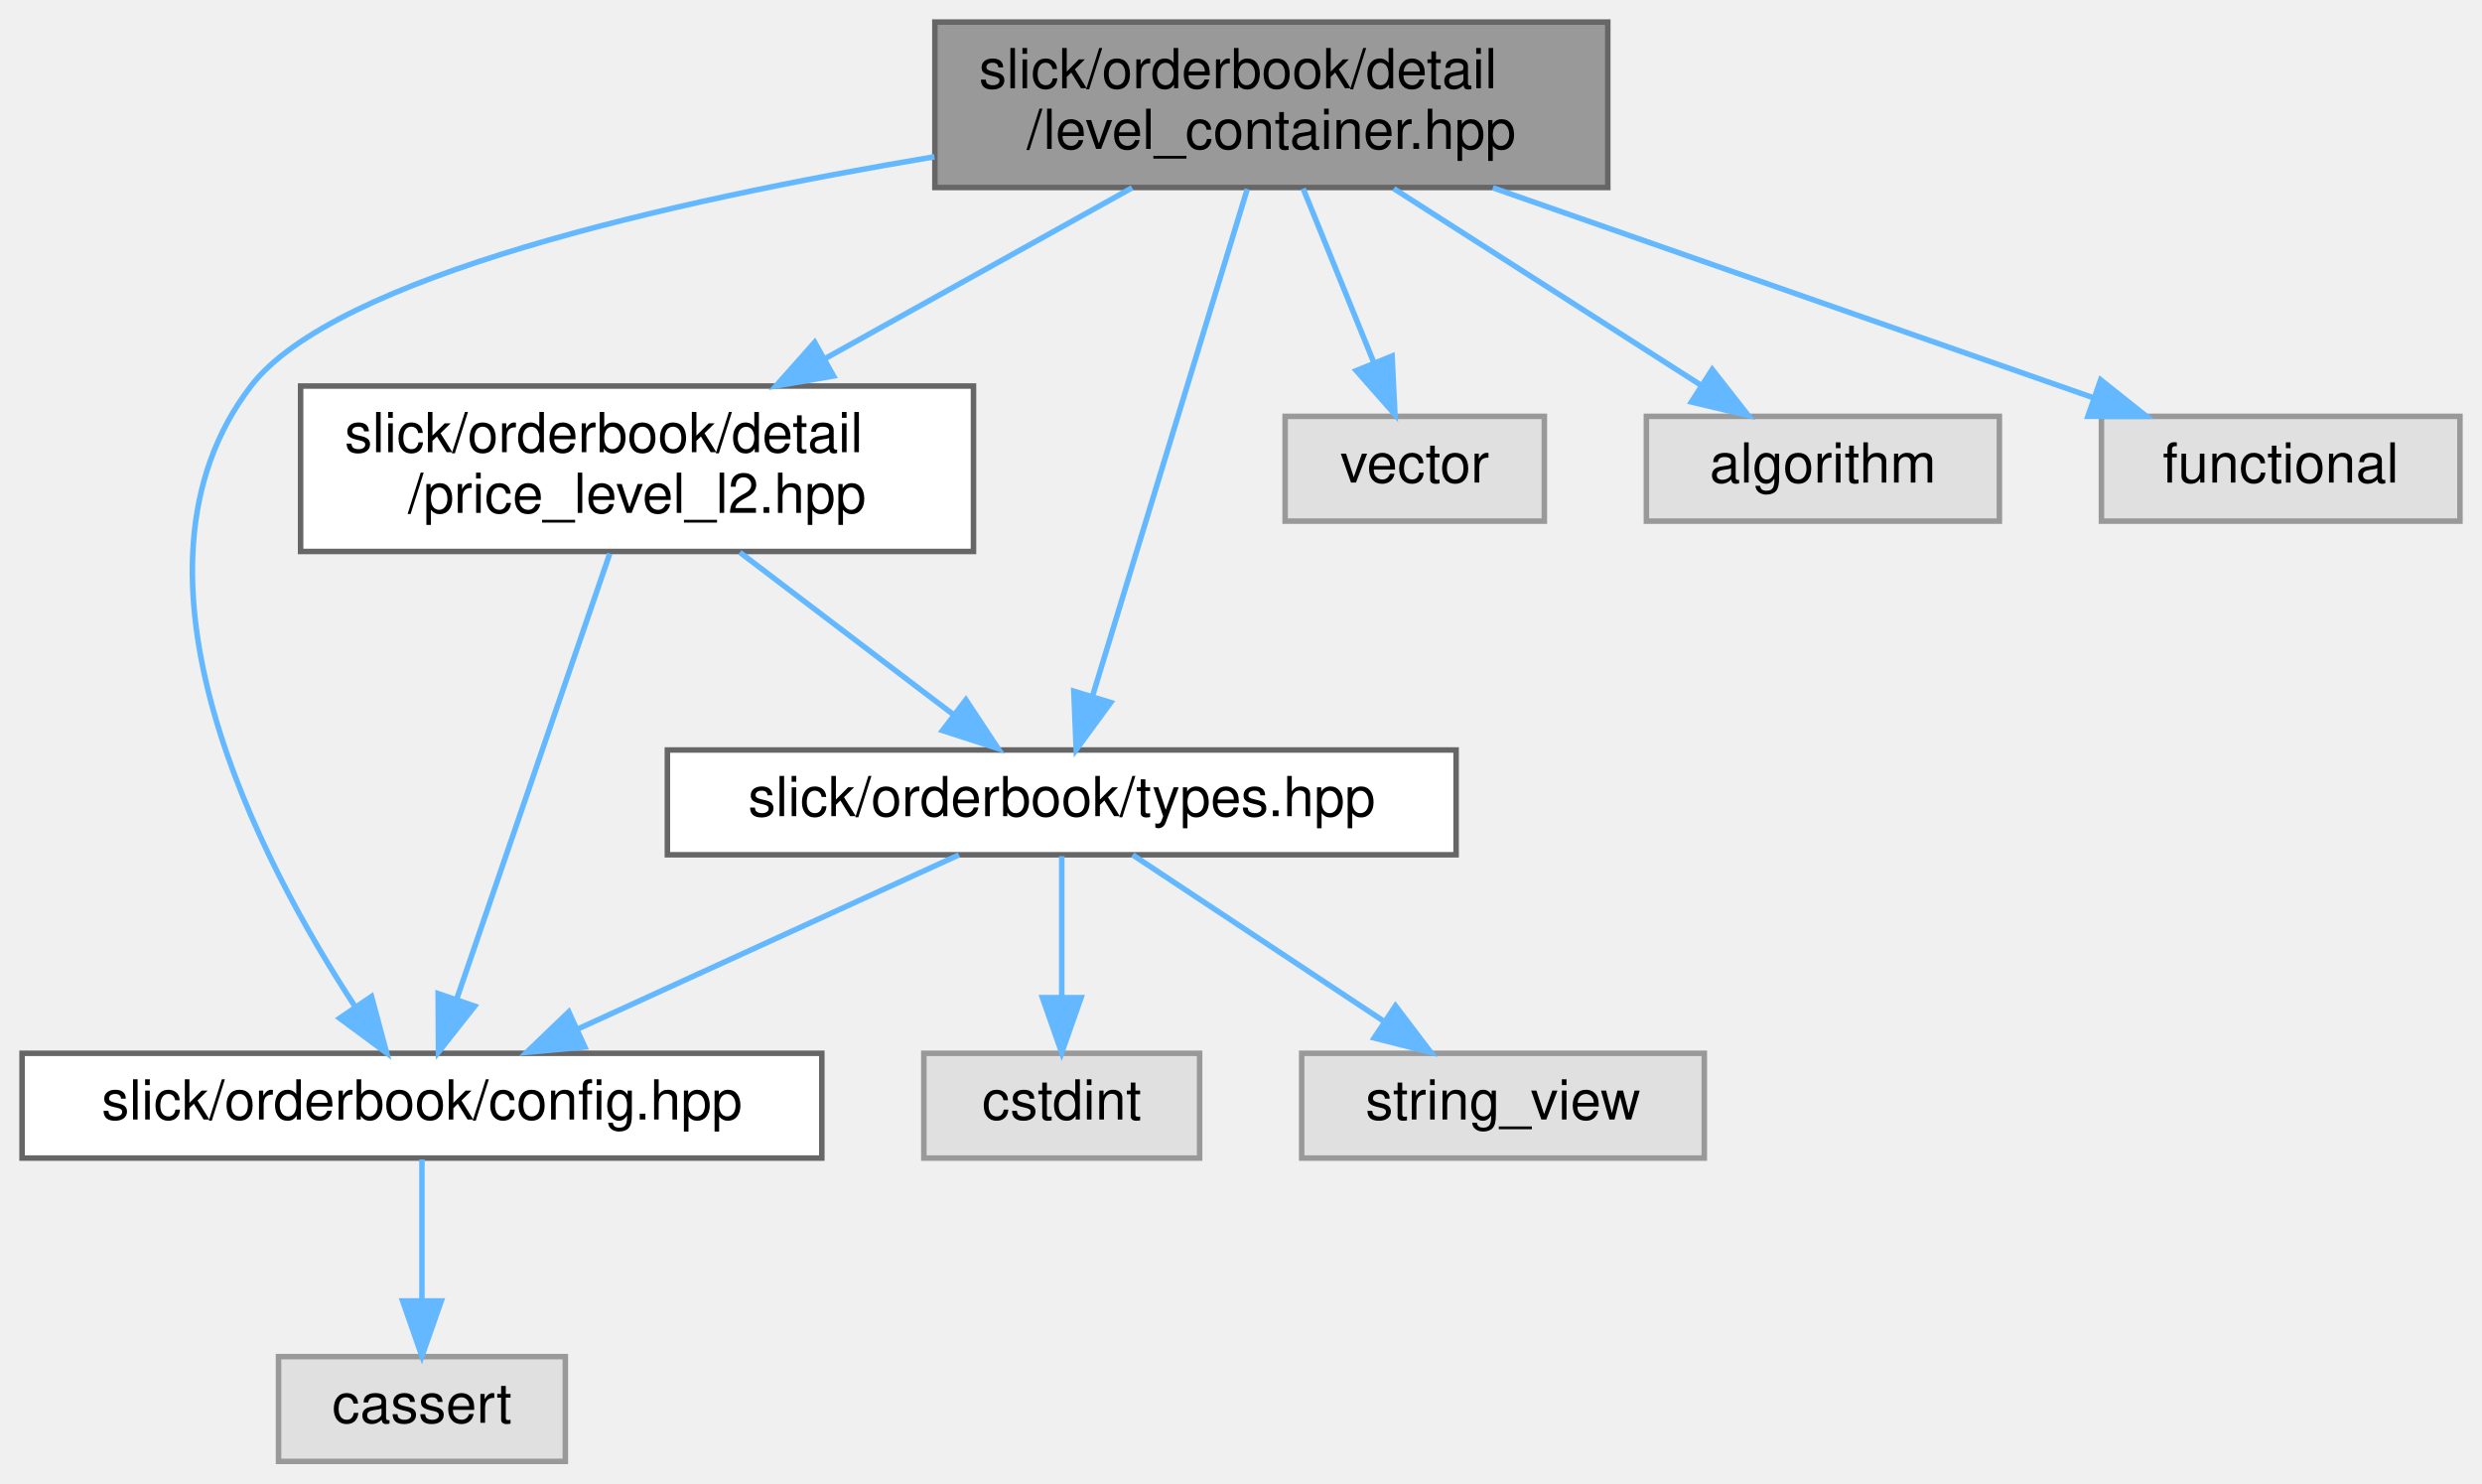
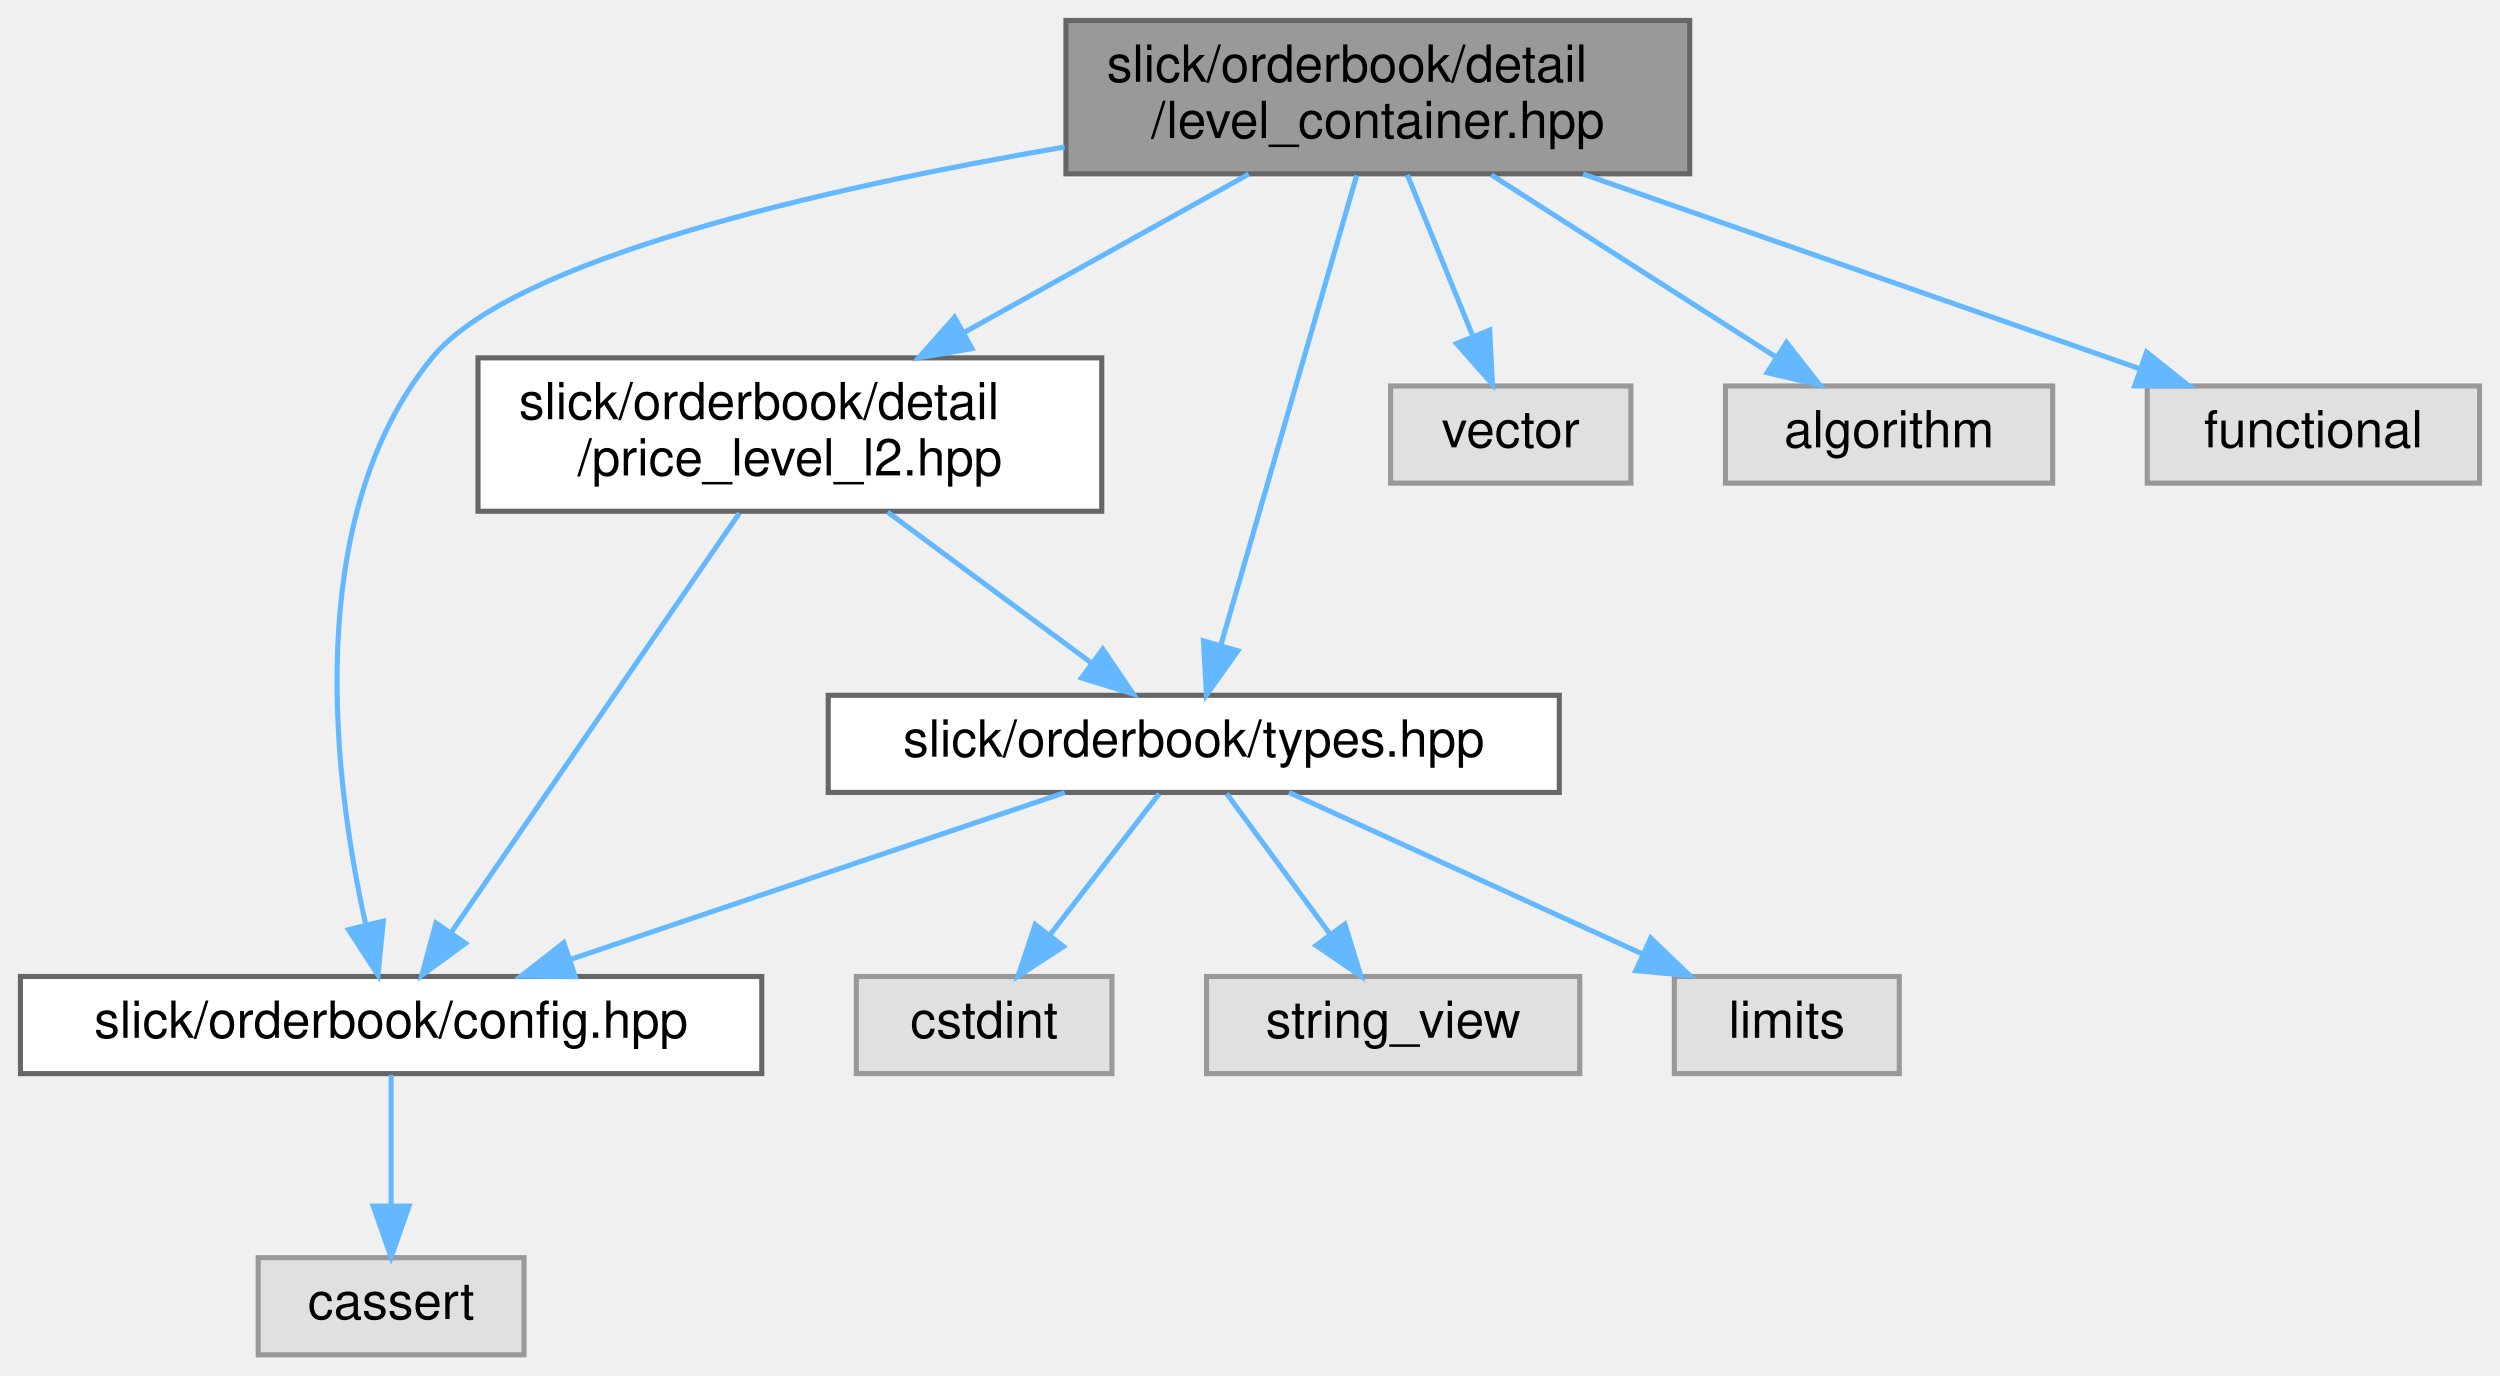
- <svg xmlns="http://www.w3.org/2000/svg" xmlns:xlink="http://www.w3.org/1999/xlink" width="450pt" height="269pt" viewBox="0.00 0.00 450.00 269.00">
+ <svg xmlns="http://www.w3.org/2000/svg" xmlns:xlink="http://www.w3.org/1999/xlink" width="489pt" height="269pt" viewBox="0.00 0.00 489.00 269.00">
  <g id="graph0" class="graph" transform="scale(1 1) rotate(0) translate(4 265)">
    <g id="Node000001" class="node">
      <g id="a_Node000001">
        <a xlink:title=" ">
-           <polygon fill="#999999" stroke="#666666" points="287.5,-261 165.5,-261 165.5,-231 287.5,-231 287.5,-261" />
-           <text text-anchor="start" x="173.5" y="-249" font-family="Helvetica,sans-Serif" font-size="10.00">slick/orderbook/detail</text>
-           <text text-anchor="middle" x="226.5" y="-238" font-family="Helvetica,sans-Serif" font-size="10.00">/level_container.hpp</text>
+           <polygon fill="#999999" stroke="#666666" points="326.5,-261 204.5,-261 204.5,-231 326.5,-231 326.5,-261" />
+           <text text-anchor="start" x="212.5" y="-249" font-family="Helvetica,sans-Serif" font-size="10.00">slick/orderbook/detail</text>
+           <text text-anchor="middle" x="265.5" y="-238" font-family="Helvetica,sans-Serif" font-size="10.00">/level_container.hpp</text>
        </a>
      </g>
    </g>
    <g id="Node000002" class="node">
      <g id="a_Node000002">
        <a xlink:href="config_8hpp.html" target="_top" xlink:title=" ">
          <polygon fill="white" stroke="#666666" points="145,-74 0,-74 0,-55 145,-55 145,-74" />
          <text text-anchor="middle" x="72.5" y="-62" font-family="Helvetica,sans-Serif" font-size="10.00">slick/orderbook/config.hpp</text>
        </a>
      </g>
    </g>
    <g id="edge1_Node000001_Node000002" class="edge">
      <g id="a_edge1_Node000001_Node000002">
        <a xlink:title=" ">
-           <path fill="none" stroke="#63b8ff" d="M165.41,-236.57C117.58,-228.57 56.67,-214.81 41.5,-195 15.6,-161.18 43.05,-108.95 60.46,-82.34" />
-           <polygon fill="#63b8ff" stroke="#63b8ff" points="63.36,-84.3 66.1,-74.06 57.58,-80.36 63.36,-84.3" />
+           <path fill="none" stroke="#63b8ff" d="M204.25,-236.25C156.67,-228.09 96.22,-214.27 80.5,-195 54.72,-163.4 61.4,-111.72 67.53,-84.17" />
+           <polygon fill="#63b8ff" stroke="#63b8ff" points="70.97,-84.82 69.94,-74.28 64.17,-83.16 70.97,-84.82" />
        </a>
      </g>
    </g>
    <g id="Node000004" class="node">
      <g id="a_Node000004">
        <a xlink:href="types_8hpp.html" target="_top" xlink:title=" ">
-           <polygon fill="white" stroke="#666666" points="260,-129 117,-129 117,-110 260,-110 260,-129" />
-           <text text-anchor="middle" x="188.5" y="-117" font-family="Helvetica,sans-Serif" font-size="10.00">slick/orderbook/types.hpp</text>
+           <polygon fill="white" stroke="#666666" points="301,-129 158,-129 158,-110 301,-110 301,-129" />
+           <text text-anchor="middle" x="229.5" y="-117" font-family="Helvetica,sans-Serif" font-size="10.00">slick/orderbook/types.hpp</text>
        </a>
      </g>
    </g>
    <g id="edge3_Node000001_Node000004" class="edge">
      <g id="a_edge3_Node000001_Node000004">
        <a xlink:title=" ">
-           <path fill="none" stroke="#63b8ff" d="M222.14,-230.72C215.21,-208.02 201.69,-163.72 194.07,-138.75" />
-           <polygon fill="#63b8ff" stroke="#63b8ff" points="197.38,-137.61 191.12,-129.07 190.69,-139.66 197.38,-137.61" />
-         </a>
-       </g>
-     </g>
-     <g id="Node000007" class="node">
-       <g id="a_Node000007">
-         <a xlink:href="price__level__l2_8hpp.html" target="_top" xlink:title=" ">
-           <polygon fill="white" stroke="#666666" points="172.5,-195 50.5,-195 50.5,-165 172.5,-165 172.5,-195" />
-           <text text-anchor="start" x="58.5" y="-183" font-family="Helvetica,sans-Serif" font-size="10.00">slick/orderbook/detail</text>
-           <text text-anchor="middle" x="111.5" y="-172" font-family="Helvetica,sans-Serif" font-size="10.00">/price_level_l2.hpp</text>
-         </a>
-       </g>
-     </g>
-     <g id="edge7_Node000001_Node000007" class="edge">
-       <g id="a_edge7_Node000001_Node000007">
-         <a xlink:title=" ">
-           <path fill="none" stroke="#63b8ff" d="M201.26,-230.95C184.93,-221.87 163.48,-209.93 145.63,-200" />
-           <polygon fill="#63b8ff" stroke="#63b8ff" points="147.12,-196.82 136.68,-195.01 143.71,-202.93 147.12,-196.82" />
+           <path fill="none" stroke="#63b8ff" d="M261.37,-230.72C254.81,-208.02 242,-163.72 234.78,-138.75" />
+           <polygon fill="#63b8ff" stroke="#63b8ff" points="238.12,-137.7 231.98,-129.07 231.39,-139.65 238.12,-137.7" />
        </a>
      </g>
    </g>
    <g id="Node000008" class="node">
      <g id="a_Node000008">
-         <a xlink:title=" ">
-           <polygon fill="#e0e0e0" stroke="#999999" points="276,-189.5 229,-189.5 229,-170.5 276,-170.5 276,-189.5" />
-           <text text-anchor="middle" x="252.5" y="-177.5" font-family="Helvetica,sans-Serif" font-size="10.00">vector</text>
+         <a xlink:href="price__level__l2_8hpp.html" target="_top" xlink:title=" ">
+           <polygon fill="white" stroke="#666666" points="211.5,-195 89.5,-195 89.5,-165 211.5,-165 211.5,-195" />
+           <text text-anchor="start" x="97.5" y="-183" font-family="Helvetica,sans-Serif" font-size="10.00">slick/orderbook/detail</text>
+           <text text-anchor="middle" x="150.5" y="-172" font-family="Helvetica,sans-Serif" font-size="10.00">/price_level_l2.hpp</text>
        </a>
      </g>
    </g>
-     <g id="edge10_Node000001_Node000008" class="edge">
-       <g id="a_edge10_Node000001_Node000008">
+     <g id="edge8_Node000001_Node000008" class="edge">
+       <g id="a_edge8_Node000001_Node000008">
        <a xlink:title=" ">
-           <path fill="none" stroke="#63b8ff" d="M232.27,-230.8C236.05,-221.5 241.01,-209.27 245.08,-199.26" />
-           <polygon fill="#63b8ff" stroke="#63b8ff" points="248.39,-200.43 248.91,-189.84 241.9,-197.79 248.39,-200.43" />
+           <path fill="none" stroke="#63b8ff" d="M240.26,-230.95C223.93,-221.87 202.48,-209.93 184.63,-200" />
+           <polygon fill="#63b8ff" stroke="#63b8ff" points="186.12,-196.82 175.68,-195.01 182.71,-202.93 186.12,-196.82" />
        </a>
      </g>
    </g>
    <g id="Node000009" class="node">
      <g id="a_Node000009">
        <a xlink:title=" ">
-           <polygon fill="#e0e0e0" stroke="#999999" points="358.5,-189.5 294.5,-189.5 294.5,-170.5 358.5,-170.5 358.5,-189.5" />
-           <text text-anchor="middle" x="326.5" y="-177.5" font-family="Helvetica,sans-Serif" font-size="10.00">algorithm</text>
+           <polygon fill="#e0e0e0" stroke="#999999" points="315,-189.5 268,-189.5 268,-170.5 315,-170.5 315,-189.5" />
+           <text text-anchor="middle" x="291.5" y="-177.5" font-family="Helvetica,sans-Serif" font-size="10.00">vector</text>
        </a>
      </g>
    </g>
    <g id="edge11_Node000001_Node000009" class="edge">
      <g id="a_edge11_Node000001_Node000009">
        <a xlink:title=" ">
-           <path fill="none" stroke="#63b8ff" d="M248.69,-230.8C265.3,-220.17 287.9,-205.7 304.47,-195.1" />
-           <polygon fill="#63b8ff" stroke="#63b8ff" points="306.44,-198 312.97,-189.66 302.66,-192.1 306.44,-198" />
+           <path fill="none" stroke="#63b8ff" d="M271.27,-230.8C275.05,-221.5 280.01,-209.27 284.08,-199.26" />
+           <polygon fill="#63b8ff" stroke="#63b8ff" points="287.39,-200.43 287.91,-189.84 280.9,-197.79 287.39,-200.43" />
        </a>
      </g>
    </g>
    <g id="Node000010" class="node">
      <g id="a_Node000010">
        <a xlink:title=" ">
-           <polygon fill="#e0e0e0" stroke="#999999" points="442,-189.5 377,-189.5 377,-170.5 442,-170.5 442,-189.5" />
-           <text text-anchor="middle" x="409.5" y="-177.5" font-family="Helvetica,sans-Serif" font-size="10.00">functional</text>
+           <polygon fill="#e0e0e0" stroke="#999999" points="397.5,-189.5 333.5,-189.5 333.5,-170.5 397.5,-170.5 397.5,-189.5" />
+           <text text-anchor="middle" x="365.5" y="-177.5" font-family="Helvetica,sans-Serif" font-size="10.00">algorithm</text>
        </a>
      </g>
    </g>
    <g id="edge12_Node000001_Node000010" class="edge">
      <g id="a_edge12_Node000001_Node000010">
        <a xlink:title=" ">
-           <path fill="none" stroke="#63b8ff" d="M266.66,-230.95C299.32,-219.53 344.88,-203.6 375.69,-192.82" />
-           <polygon fill="#63b8ff" stroke="#63b8ff" points="376.86,-196.12 385.15,-189.52 374.55,-189.51 376.86,-196.12" />
+           <path fill="none" stroke="#63b8ff" d="M287.69,-230.8C304.3,-220.17 326.9,-205.7 343.47,-195.1" />
+           <polygon fill="#63b8ff" stroke="#63b8ff" points="345.44,-198 351.97,-189.66 341.66,-192.1 345.44,-198" />
+         </a>
+       </g>
+     </g>
+     <g id="Node000011" class="node">
+       <g id="a_Node000011">
+         <a xlink:title=" ">
+           <polygon fill="#e0e0e0" stroke="#999999" points="481,-189.5 416,-189.5 416,-170.5 481,-170.5 481,-189.5" />
+           <text text-anchor="middle" x="448.5" y="-177.5" font-family="Helvetica,sans-Serif" font-size="10.00">functional</text>
+         </a>
+       </g>
+     </g>
+     <g id="edge13_Node000001_Node000011" class="edge">
+       <g id="a_edge13_Node000001_Node000011">
+         <a xlink:title=" ">
+           <path fill="none" stroke="#63b8ff" d="M305.66,-230.95C338.32,-219.53 383.88,-203.6 414.69,-192.82" />
+           <polygon fill="#63b8ff" stroke="#63b8ff" points="415.86,-196.12 424.15,-189.52 413.55,-189.51 415.86,-196.12" />
        </a>
      </g>
    </g>
    <g id="Node000003" class="node">
      <g id="a_Node000003">
        <a xlink:title=" ">
          <polygon fill="#e0e0e0" stroke="#999999" points="98.5,-19 46.5,-19 46.5,0 98.5,0 98.5,-19" />
          <text text-anchor="middle" x="72.5" y="-7" font-family="Helvetica,sans-Serif" font-size="10.00">cassert</text>
        </a>
      </g>
    </g>
    <g id="edge2_Node000002_Node000003" class="edge">
      <g id="a_edge2_Node000002_Node000003">
        <a xlink:title=" ">
          <path fill="none" stroke="#63b8ff" d="M72.5,-54.75C72.5,-47.8 72.5,-37.85 72.5,-29.13" />
          <polygon fill="#63b8ff" stroke="#63b8ff" points="76,-29.09 72.5,-19.09 69,-29.09 76,-29.09" />
        </a>
      </g>
    </g>
    <g id="edge4_Node000004_Node000002" class="edge">
      <g id="a_edge4_Node000004_Node000002">
        <a xlink:title=" ">
-           <path fill="none" stroke="#63b8ff" d="M169.86,-109.98C151.2,-101.46 122.25,-88.23 100.76,-78.41" />
-           <polygon fill="#63b8ff" stroke="#63b8ff" points="102.03,-75.14 91.48,-74.17 99.12,-81.51 102.03,-75.14" />
+           <path fill="none" stroke="#63b8ff" d="M204.28,-109.98C178.14,-101.16 137.1,-87.31 107.77,-77.41" />
+           <polygon fill="#63b8ff" stroke="#63b8ff" points="108.52,-73.96 97.92,-74.08 106.28,-80.6 108.52,-73.96" />
        </a>
      </g>
    </g>
    <g id="Node000005" class="node">
      <g id="a_Node000005">
        <a xlink:title=" ">
          <polygon fill="#e0e0e0" stroke="#999999" points="213.5,-74 163.5,-74 163.5,-55 213.5,-55 213.5,-74" />
          <text text-anchor="middle" x="188.5" y="-62" font-family="Helvetica,sans-Serif" font-size="10.00">cstdint</text>
        </a>
      </g>
    </g>
    <g id="edge5_Node000004_Node000005" class="edge">
      <g id="a_edge5_Node000004_Node000005">
        <a xlink:title=" ">
-           <path fill="none" stroke="#63b8ff" d="M188.5,-109.75C188.5,-102.8 188.5,-92.85 188.5,-84.13" />
-           <polygon fill="#63b8ff" stroke="#63b8ff" points="192,-84.09 188.5,-74.09 185,-84.09 192,-84.09" />
+           <path fill="none" stroke="#63b8ff" d="M222.73,-109.75C216.94,-102.26 208.44,-91.28 201.36,-82.13" />
+           <polygon fill="#63b8ff" stroke="#63b8ff" points="204.03,-79.86 195.14,-74.09 198.49,-84.14 204.03,-79.86" />
        </a>
      </g>
    </g>
    <g id="Node000006" class="node">
      <g id="a_Node000006">
        <a xlink:title=" ">
          <polygon fill="#e0e0e0" stroke="#999999" points="305,-74 232,-74 232,-55 305,-55 305,-74" />
          <text text-anchor="middle" x="268.5" y="-62" font-family="Helvetica,sans-Serif" font-size="10.00">string_view</text>
        </a>
      </g>
    </g>
    <g id="edge6_Node000004_Node000006" class="edge">
      <g id="a_edge6_Node000004_Node000006">
        <a xlink:title=" ">
-           <path fill="none" stroke="#63b8ff" d="M201.35,-109.98C213.64,-101.84 232.41,-89.41 246.98,-79.76" />
-           <polygon fill="#63b8ff" stroke="#63b8ff" points="249.01,-82.61 255.41,-74.17 245.14,-76.78 249.01,-82.61" />
+           <path fill="none" stroke="#63b8ff" d="M235.94,-109.75C241.39,-102.34 249.36,-91.5 256.06,-82.41" />
+           <polygon fill="#63b8ff" stroke="#63b8ff" points="259.07,-84.22 262.18,-74.09 253.43,-80.07 259.07,-84.22" />
        </a>
      </g>
    </g>
-     <g id="edge8_Node000007_Node000002" class="edge">
-       <g id="a_edge8_Node000007_Node000002">
+     <g id="Node000007" class="node">
+       <g id="a_Node000007">
        <a xlink:title=" ">
-           <path fill="none" stroke="#63b8ff" d="M106.56,-164.63C99.51,-144.12 86.58,-106.47 78.83,-83.93" />
-           <polygon fill="#63b8ff" stroke="#63b8ff" points="82.06,-82.55 75.5,-74.23 75.44,-84.82 82.06,-82.55" />
+           <polygon fill="#e0e0e0" stroke="#999999" points="367.5,-74 323.5,-74 323.5,-55 367.5,-55 367.5,-74" />
+           <text text-anchor="middle" x="345.5" y="-62" font-family="Helvetica,sans-Serif" font-size="10.00">limits</text>
        </a>
      </g>
    </g>
-     <g id="edge9_Node000007_Node000004" class="edge">
-       <g id="a_edge9_Node000007_Node000004">
+     <g id="edge7_Node000004_Node000007" class="edge">
+       <g id="a_edge7_Node000004_Node000007">
        <a xlink:title=" ">
-           <path fill="none" stroke="#63b8ff" d="M130.14,-164.84C141.89,-155.91 157.03,-144.41 168.95,-135.35" />
-           <polygon fill="#63b8ff" stroke="#63b8ff" points="171.12,-138.1 176.96,-129.27 166.88,-132.53 171.12,-138.1" />
+           <path fill="none" stroke="#63b8ff" d="M248.14,-109.98C266.8,-101.46 295.75,-88.23 317.24,-78.41" />
+           <polygon fill="#63b8ff" stroke="#63b8ff" points="318.88,-81.51 326.52,-74.17 315.97,-75.14 318.88,-81.51" />
+         </a>
+       </g>
+     </g>
+     <g id="edge9_Node000008_Node000002" class="edge">
+       <g id="a_edge9_Node000008_Node000002">
+         <a xlink:title=" ">
+           <path fill="none" stroke="#63b8ff" d="M140.62,-164.63C126.27,-143.75 99.71,-105.09 84.33,-82.72" />
+           <polygon fill="#63b8ff" stroke="#63b8ff" points="87.05,-80.49 78.5,-74.23 81.28,-84.45 87.05,-80.49" />
+         </a>
+       </g>
+     </g>
+     <g id="edge10_Node000008_Node000004" class="edge">
+       <g id="a_edge10_Node000008_Node000004">
+         <a xlink:title=" ">
+           <path fill="none" stroke="#63b8ff" d="M169.62,-164.84C181.68,-155.91 197.21,-144.41 209.44,-135.35" />
+           <polygon fill="#63b8ff" stroke="#63b8ff" points="211.71,-138.03 217.66,-129.27 207.54,-132.4 211.71,-138.03" />
        </a>
      </g>
    </g>
  </g>
</svg>
